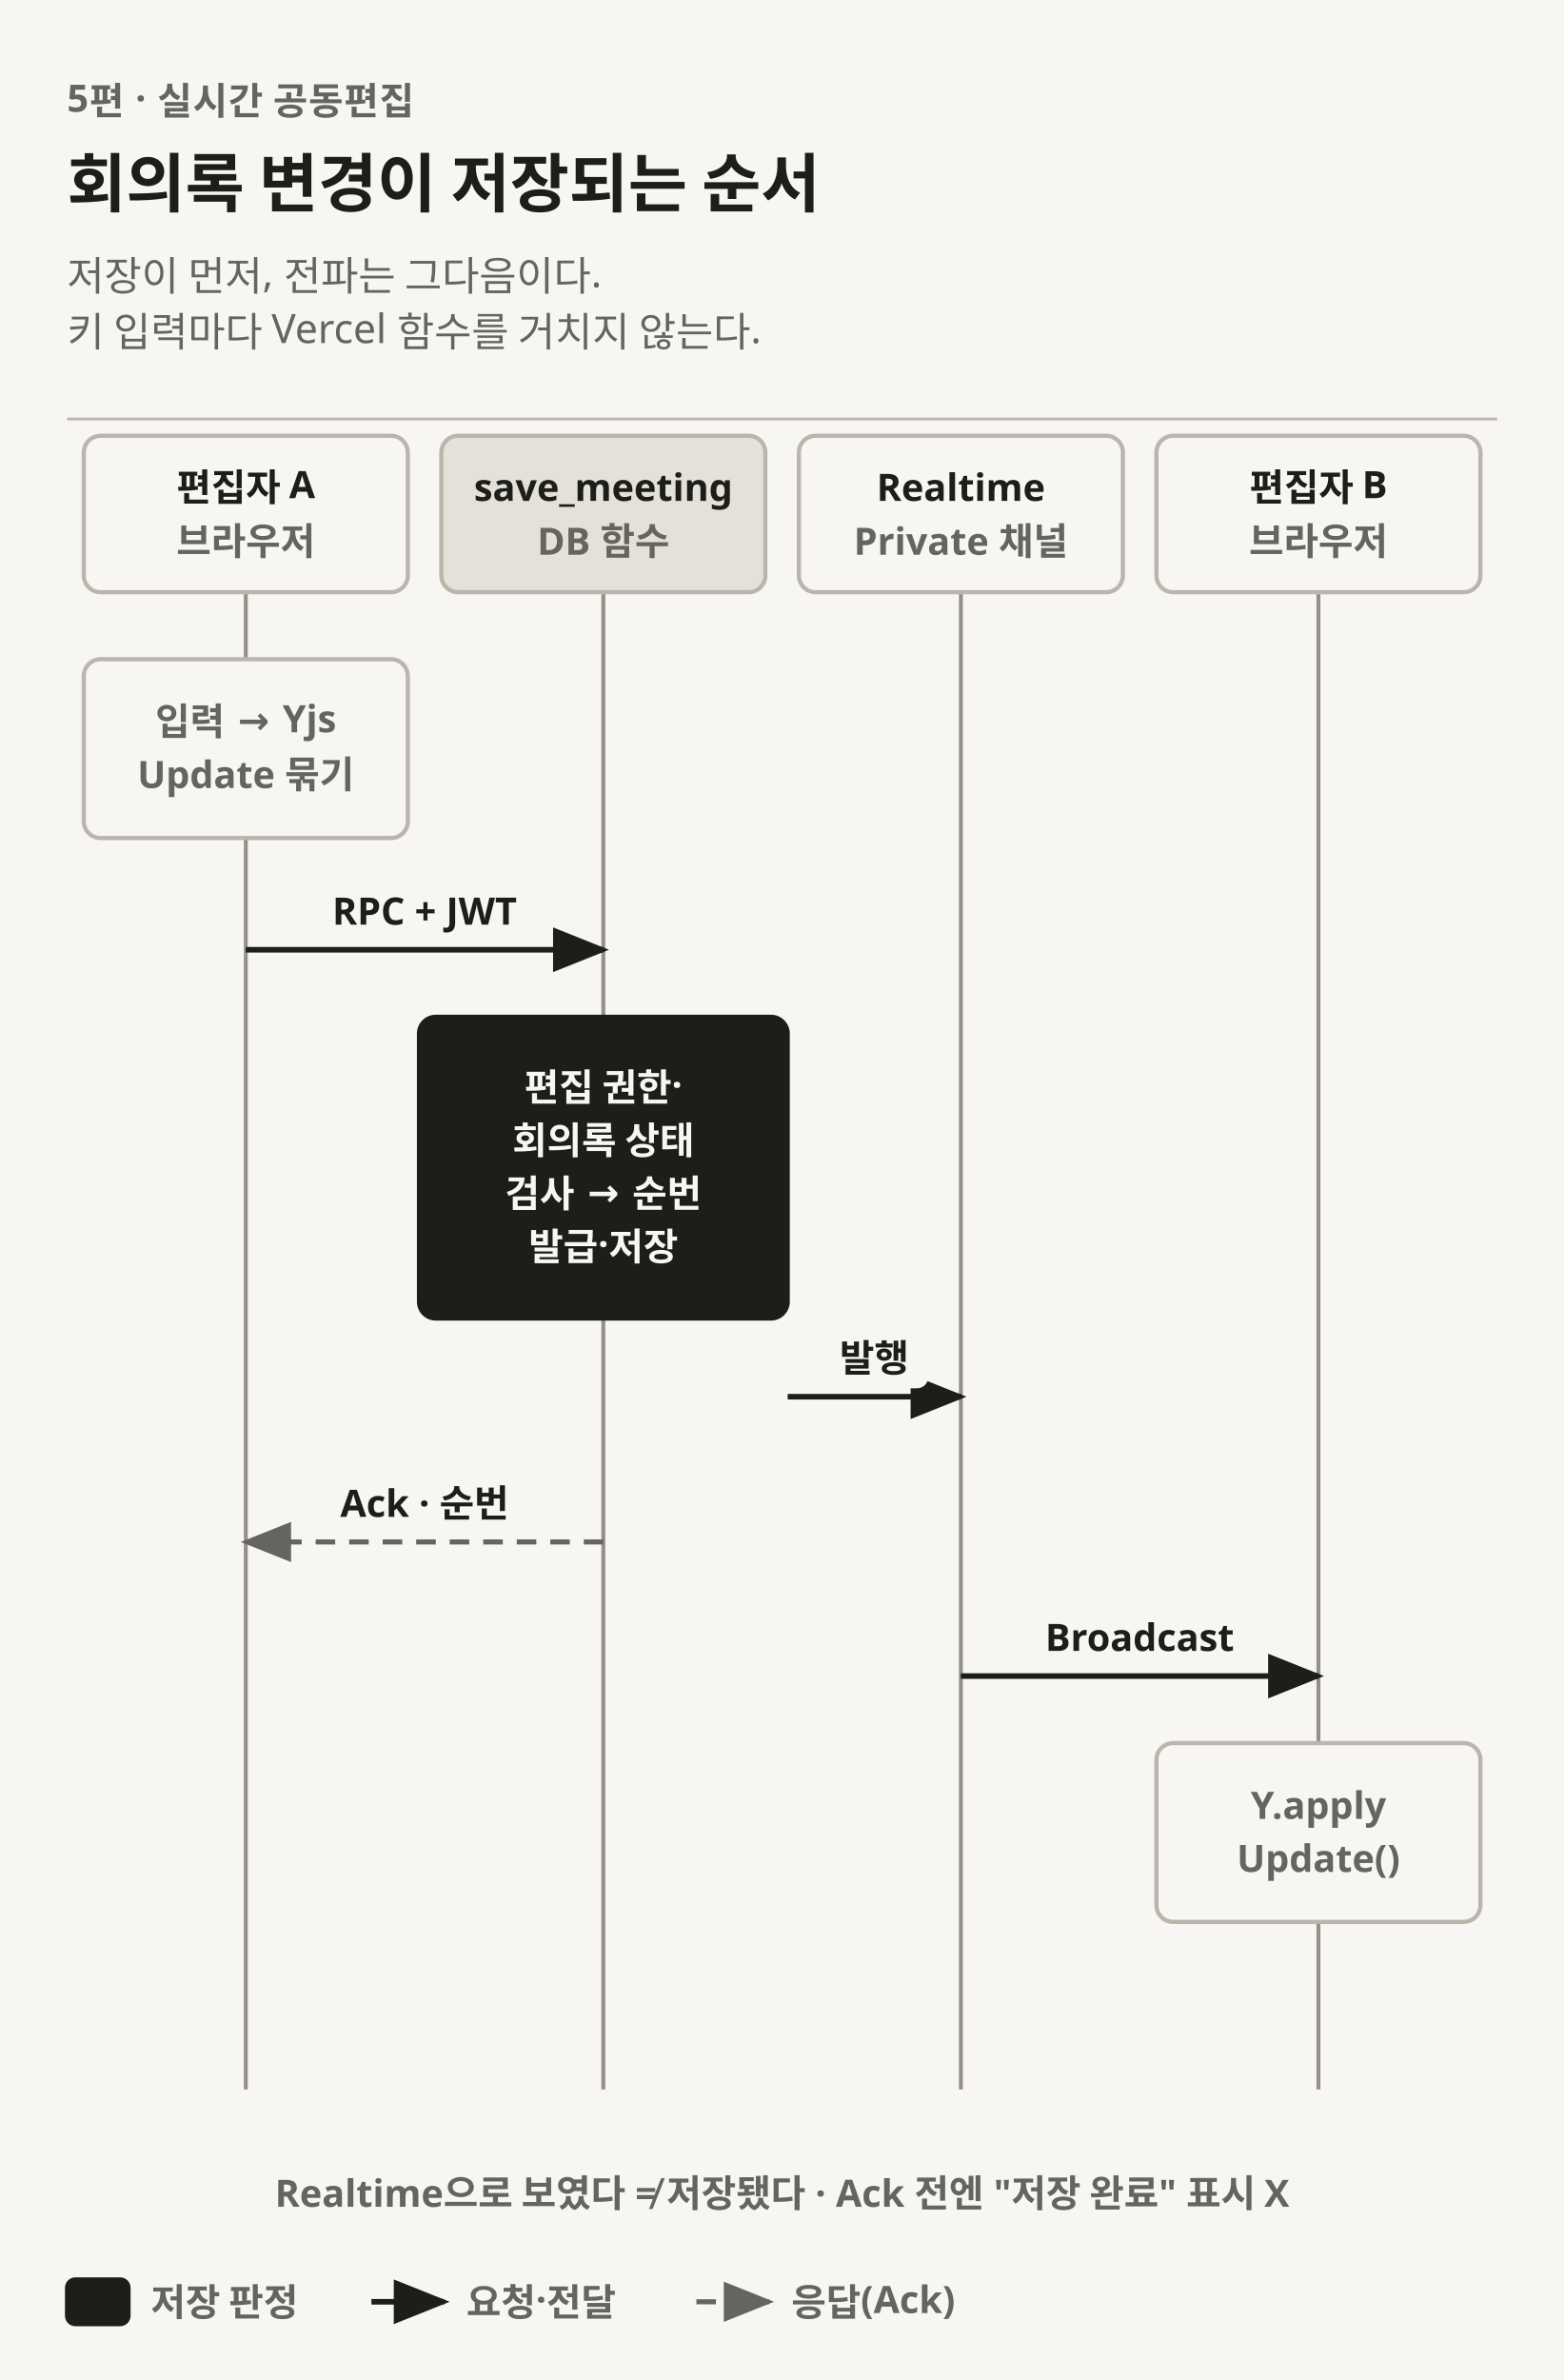
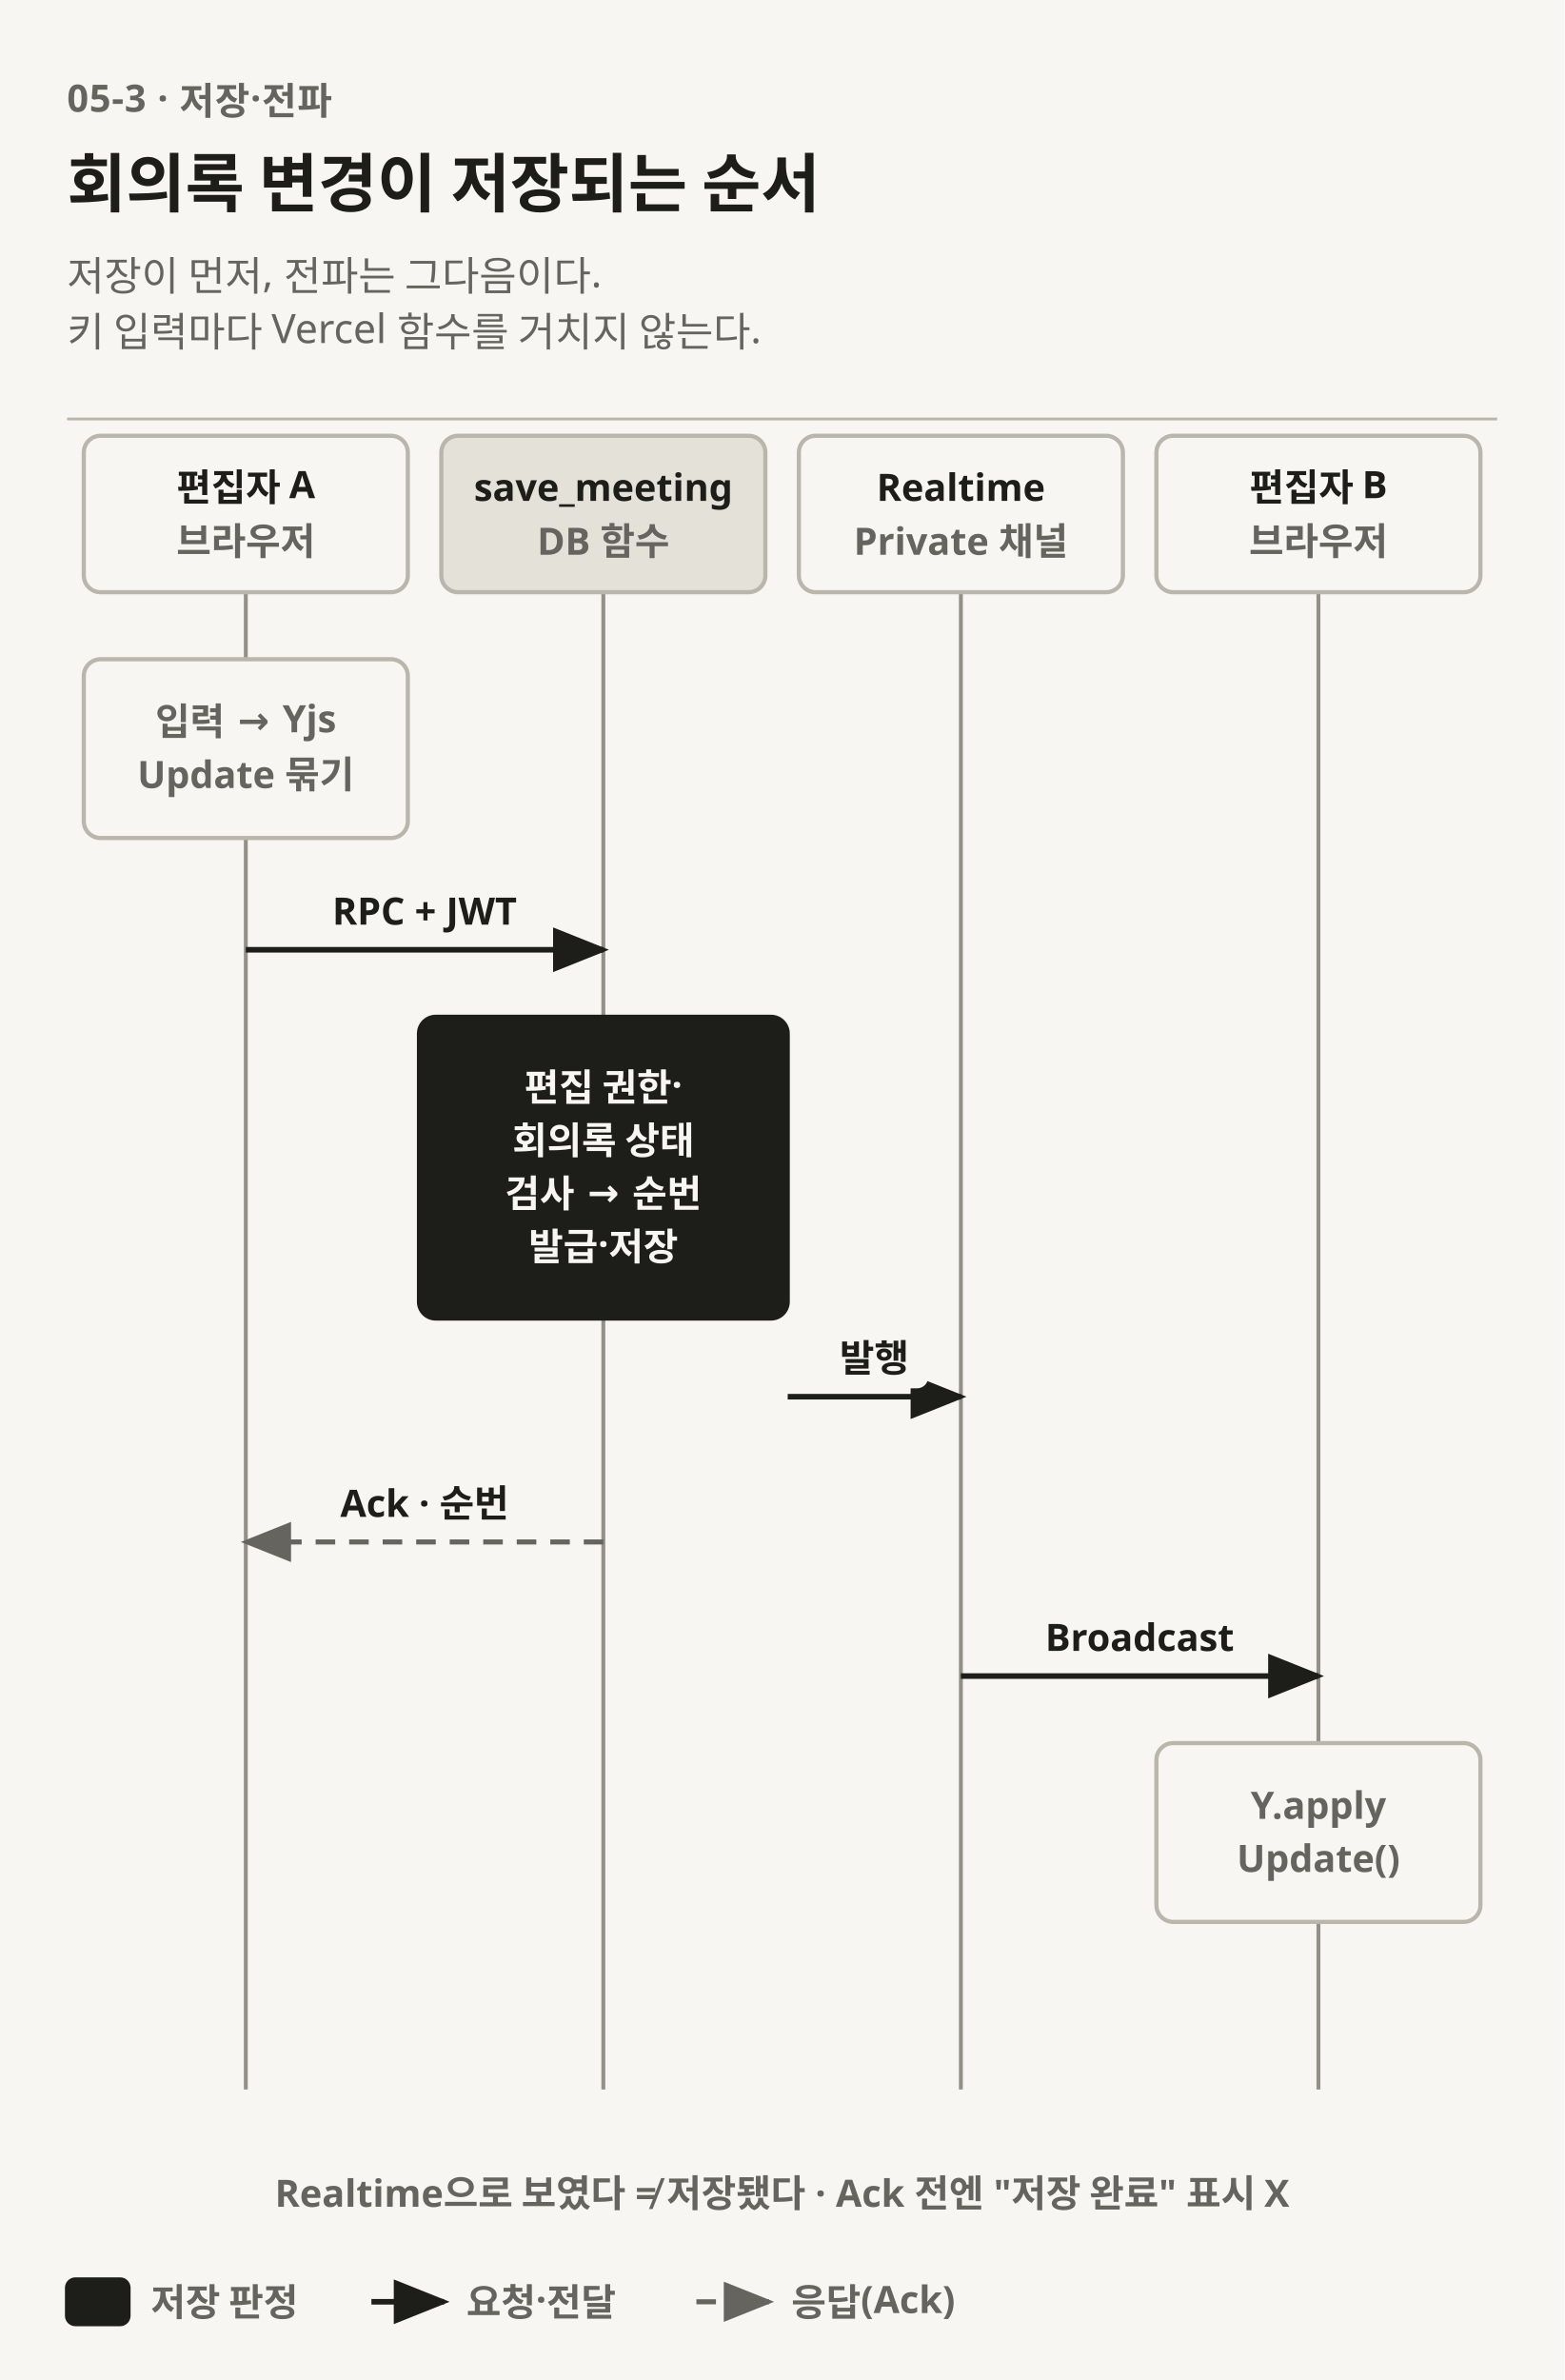
<svg xmlns="http://www.w3.org/2000/svg" viewBox="0 0 560 852" role="img" aria-labelledby="cpg-05a-crdt-save-title cpg-05a-crdt-save-desc">
  <defs>
    <marker id="cpg-05a-crdt-save-a" markerWidth="10" markerHeight="8" refX="9" refY="4" orient="auto-start-reverse">
      <path d="M0,0 L10,4 L0,8 Z" fill="#1d1d1a" />
    </marker>
    <marker id="cpg-05a-crdt-save-m" markerWidth="10" markerHeight="8" refX="9" refY="4" orient="auto-start-reverse">
      <path d="M0,0 L10,4 L0,8 Z" fill="#65645e" />
    </marker>
  </defs>
  <style>.bg{fill:#f7f6f2}.rule{stroke:#b9b6ac;stroke-width:1;fill:none}.node{fill:#f7f6f2;stroke:#b9b6ac;stroke-width:1.5}.zone{fill:#f0eee8;stroke:#b9b6ac;stroke-width:1.5}.deep{fill:#e4e1d8;stroke:#b9b6ac;stroke-width:1.5}.focal{fill:#1d1d1a;stroke:#1d1d1a;stroke-width:1.5}.outside{fill:#f7f6f2;stroke:#65645e;stroke-width:1.5;stroke-dasharray:6 4}.flow{stroke:#1d1d1a;stroke-width:2;fill:none;marker-end:url(#cpg-05a-crdt-save-a)}.dash{stroke:#65645e;stroke-width:1.8;fill:none;stroke-dasharray:7 5;marker-end:url(#cpg-05a-crdt-save-m)}.line{stroke:#1d1d1a;stroke-width:2;fill:none}.soft{stroke:#929087;stroke-width:1.4;fill:none}.boundary{stroke:#65645e;stroke-width:1.5;fill:none;stroke-dasharray:8 6}.mask{fill:#f7f6f2;stroke:none}.tag{font:600 13.5px 'Pretendard','Noto Sans KR','Apple SD Gothic Neo','Malgun Gothic',sans-serif;fill:#65645e;letter-spacing:.02em}.title{font:700 23px 'Pretendard','Noto Sans KR','Apple SD Gothic Neo','Malgun Gothic',sans-serif;fill:#1d1d1a}.subtitle{font:400 14.5px 'Pretendard','Noto Sans KR','Apple SD Gothic Neo','Malgun Gothic',sans-serif;fill:#65645e}.name{font:700 17px 'Pretendard','Noto Sans KR','Apple SD Gothic Neo','Malgun Gothic',sans-serif;fill:#1d1d1a}.body{font:400 15px 'Pretendard','Noto Sans KR','Apple SD Gothic Neo','Malgun Gothic',sans-serif;fill:#1d1d1a}.code{font:500 14px 'D2Coding','JetBrains Mono','Consolas',monospace;fill:#1d1d1a}.small{font:600 13.5px 'Pretendard','Noto Sans KR','Apple SD Gothic Neo','Malgun Gothic',sans-serif;fill:#65645e}.lab{font:700 13.5px 'Pretendard','Noto Sans KR','Apple SD Gothic Neo','Malgun Gothic',sans-serif;fill:#1d1d1a}.inv{fill:#f7f6f2}.big{font:800 22px 'Pretendard','Noto Sans KR','Apple SD Gothic Neo','Malgun Gothic',sans-serif;fill:#1d1d1a}</style>
  <rect class="bg" width="560" height="852" />
-   <text class="tag" x="24" y="40">5편 · 실시간 공동편집</text>
+   <text class="tag" x="24" y="40">05-3 · 저장·전파</text>
  <text class="title" x="24" y="74">회의록 변경이 저장되는 순서</text>
  <text class="subtitle" x="24" y="104">저장이 먼저, 전파는 그다음이다.</text>
  <text class="subtitle" x="24" y="124">키 입력마다 Vercel 함수를 거치지 않는다.</text>
  <line class="rule" x1="24" y1="150" x2="536" y2="150" />
  <path class="soft" d="M88 212 V748" />
  <path class="soft" d="M216 212 V748" />
  <path class="soft" d="M344 212 V748" />
  <path class="soft" d="M472 212 V748" />
  <rect class="node" x="30" y="156" width="116" height="56" rx="6" />
  <text class="lab" x="88" y="179.3" text-anchor="middle">편집자 A</text>
  <text class="small" x="88" y="198.6" text-anchor="middle">브라우저</text>
  <rect class="deep" x="158" y="156" width="116" height="56" rx="6" />
  <text class="lab" x="216" y="179.3" text-anchor="middle">save_meeting</text>
  <text class="small" x="216" y="198.6" text-anchor="middle">DB 함수</text>
  <rect class="node" x="286" y="156" width="116" height="56" rx="6" />
  <text class="lab" x="344" y="179.3" text-anchor="middle">Realtime</text>
  <text class="small" x="344" y="198.6" text-anchor="middle">Private 채널</text>
  <rect class="node" x="414" y="156" width="116" height="56" rx="6" />
  <text class="lab" x="472" y="179.3" text-anchor="middle">편집자 B</text>
  <text class="small" x="472" y="198.6" text-anchor="middle">브라우저</text>
  <rect class="node" x="30" y="236" width="116" height="64" rx="6" />
  <text class="small" x="88" y="263.1" text-anchor="middle">입력 → Yjs</text>
  <text class="small" x="88" y="282.1" text-anchor="middle">Update 묶기</text>
  <path class="flow" d="M88 340 H216" />
  <rect class="mask" x="112.3" y="316" width="79.4" height="21" rx="4" />
  <text class="lab" x="152" y="331" text-anchor="middle">RPC + JWT</text>
  <rect class="focal" x="150" y="364" width="132" height="108" rx="6" />
  <text class="small inv" x="216" y="394.1" text-anchor="middle">편집 권한·</text>
  <text class="small inv" x="216" y="413.1" text-anchor="middle">회의록 상태</text>
  <text class="small inv" x="216" y="432.1" text-anchor="middle">검사 → 순번</text>
  <text class="small inv" x="216" y="451.1" text-anchor="middle">발급·저장</text>
  <path class="flow" d="M282 500 H344" />
  <rect class="mask" x="293.8" y="476" width="38.5" height="21" rx="4" />
  <text class="lab" x="313" y="491" text-anchor="middle">발행</text>
  <path class="dash" d="M216 552 H88" />
  <rect class="mask" x="113.3" y="528" width="77.5" height="21" rx="4" />
  <text class="lab" x="152" y="543" text-anchor="middle">Ack · 순번</text>
  <path class="flow" d="M344 600 H472" />
  <rect class="mask" x="368.0" y="576" width="80.0" height="21" rx="4" />
  <text class="lab" x="408" y="591" text-anchor="middle">Broadcast</text>
  <rect class="node" x="414" y="624" width="116" height="64" rx="6" />
  <text class="small" x="472" y="651.1" text-anchor="middle">Y.apply</text>
  <text class="small" x="472" y="670.1" text-anchor="middle">Update()</text>
  <text class="small" x="280" y="790" text-anchor="middle">Realtime으로 보였다 ≠ 저장됐다 · Ack 전엔 "저장 완료" 표시 X</text>
  <rect class="focal" x="24" y="816" width="22" height="16" rx="3" />
  <text class="small" x="54" y="829">저장 판정</text>
  <path class="flow" d="M132.97 824 H158.97" />
  <text class="small" x="166.97" y="829">요청·전달</text>
  <path class="dash" d="M249.315 824 H275.315" />
  <text class="small" x="283.315" y="829">응답(Ack)</text>
</svg>
